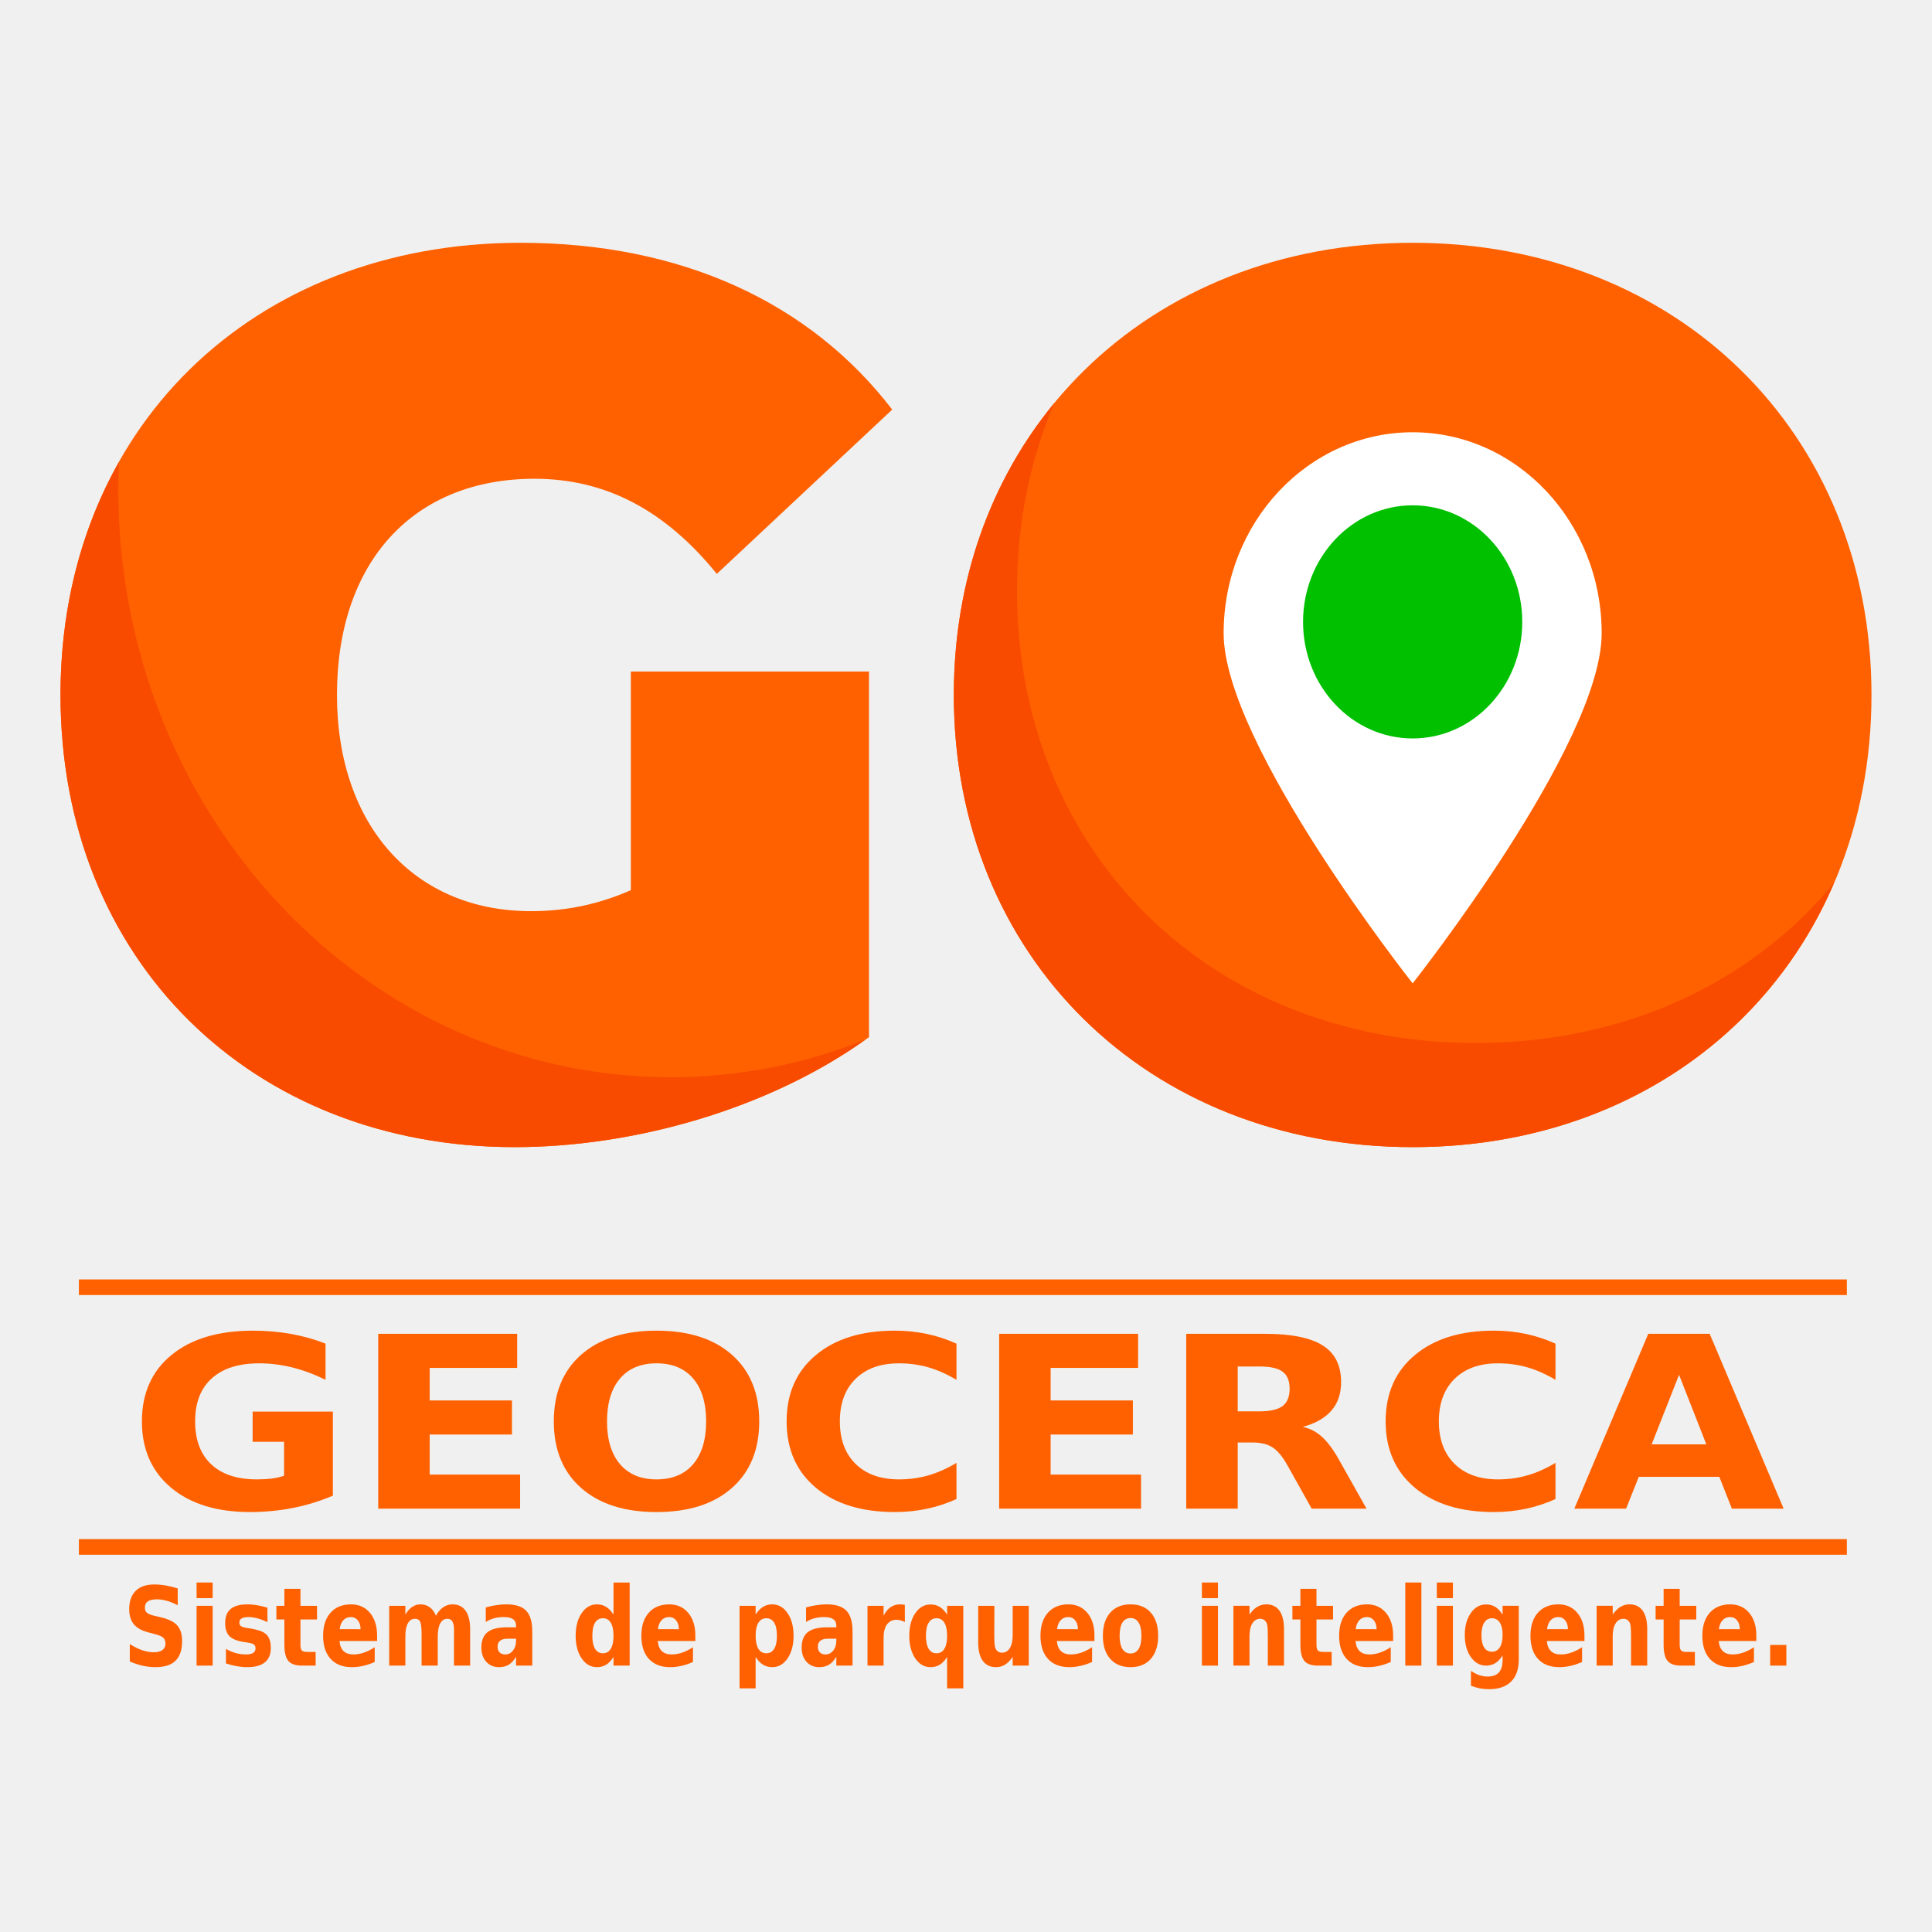
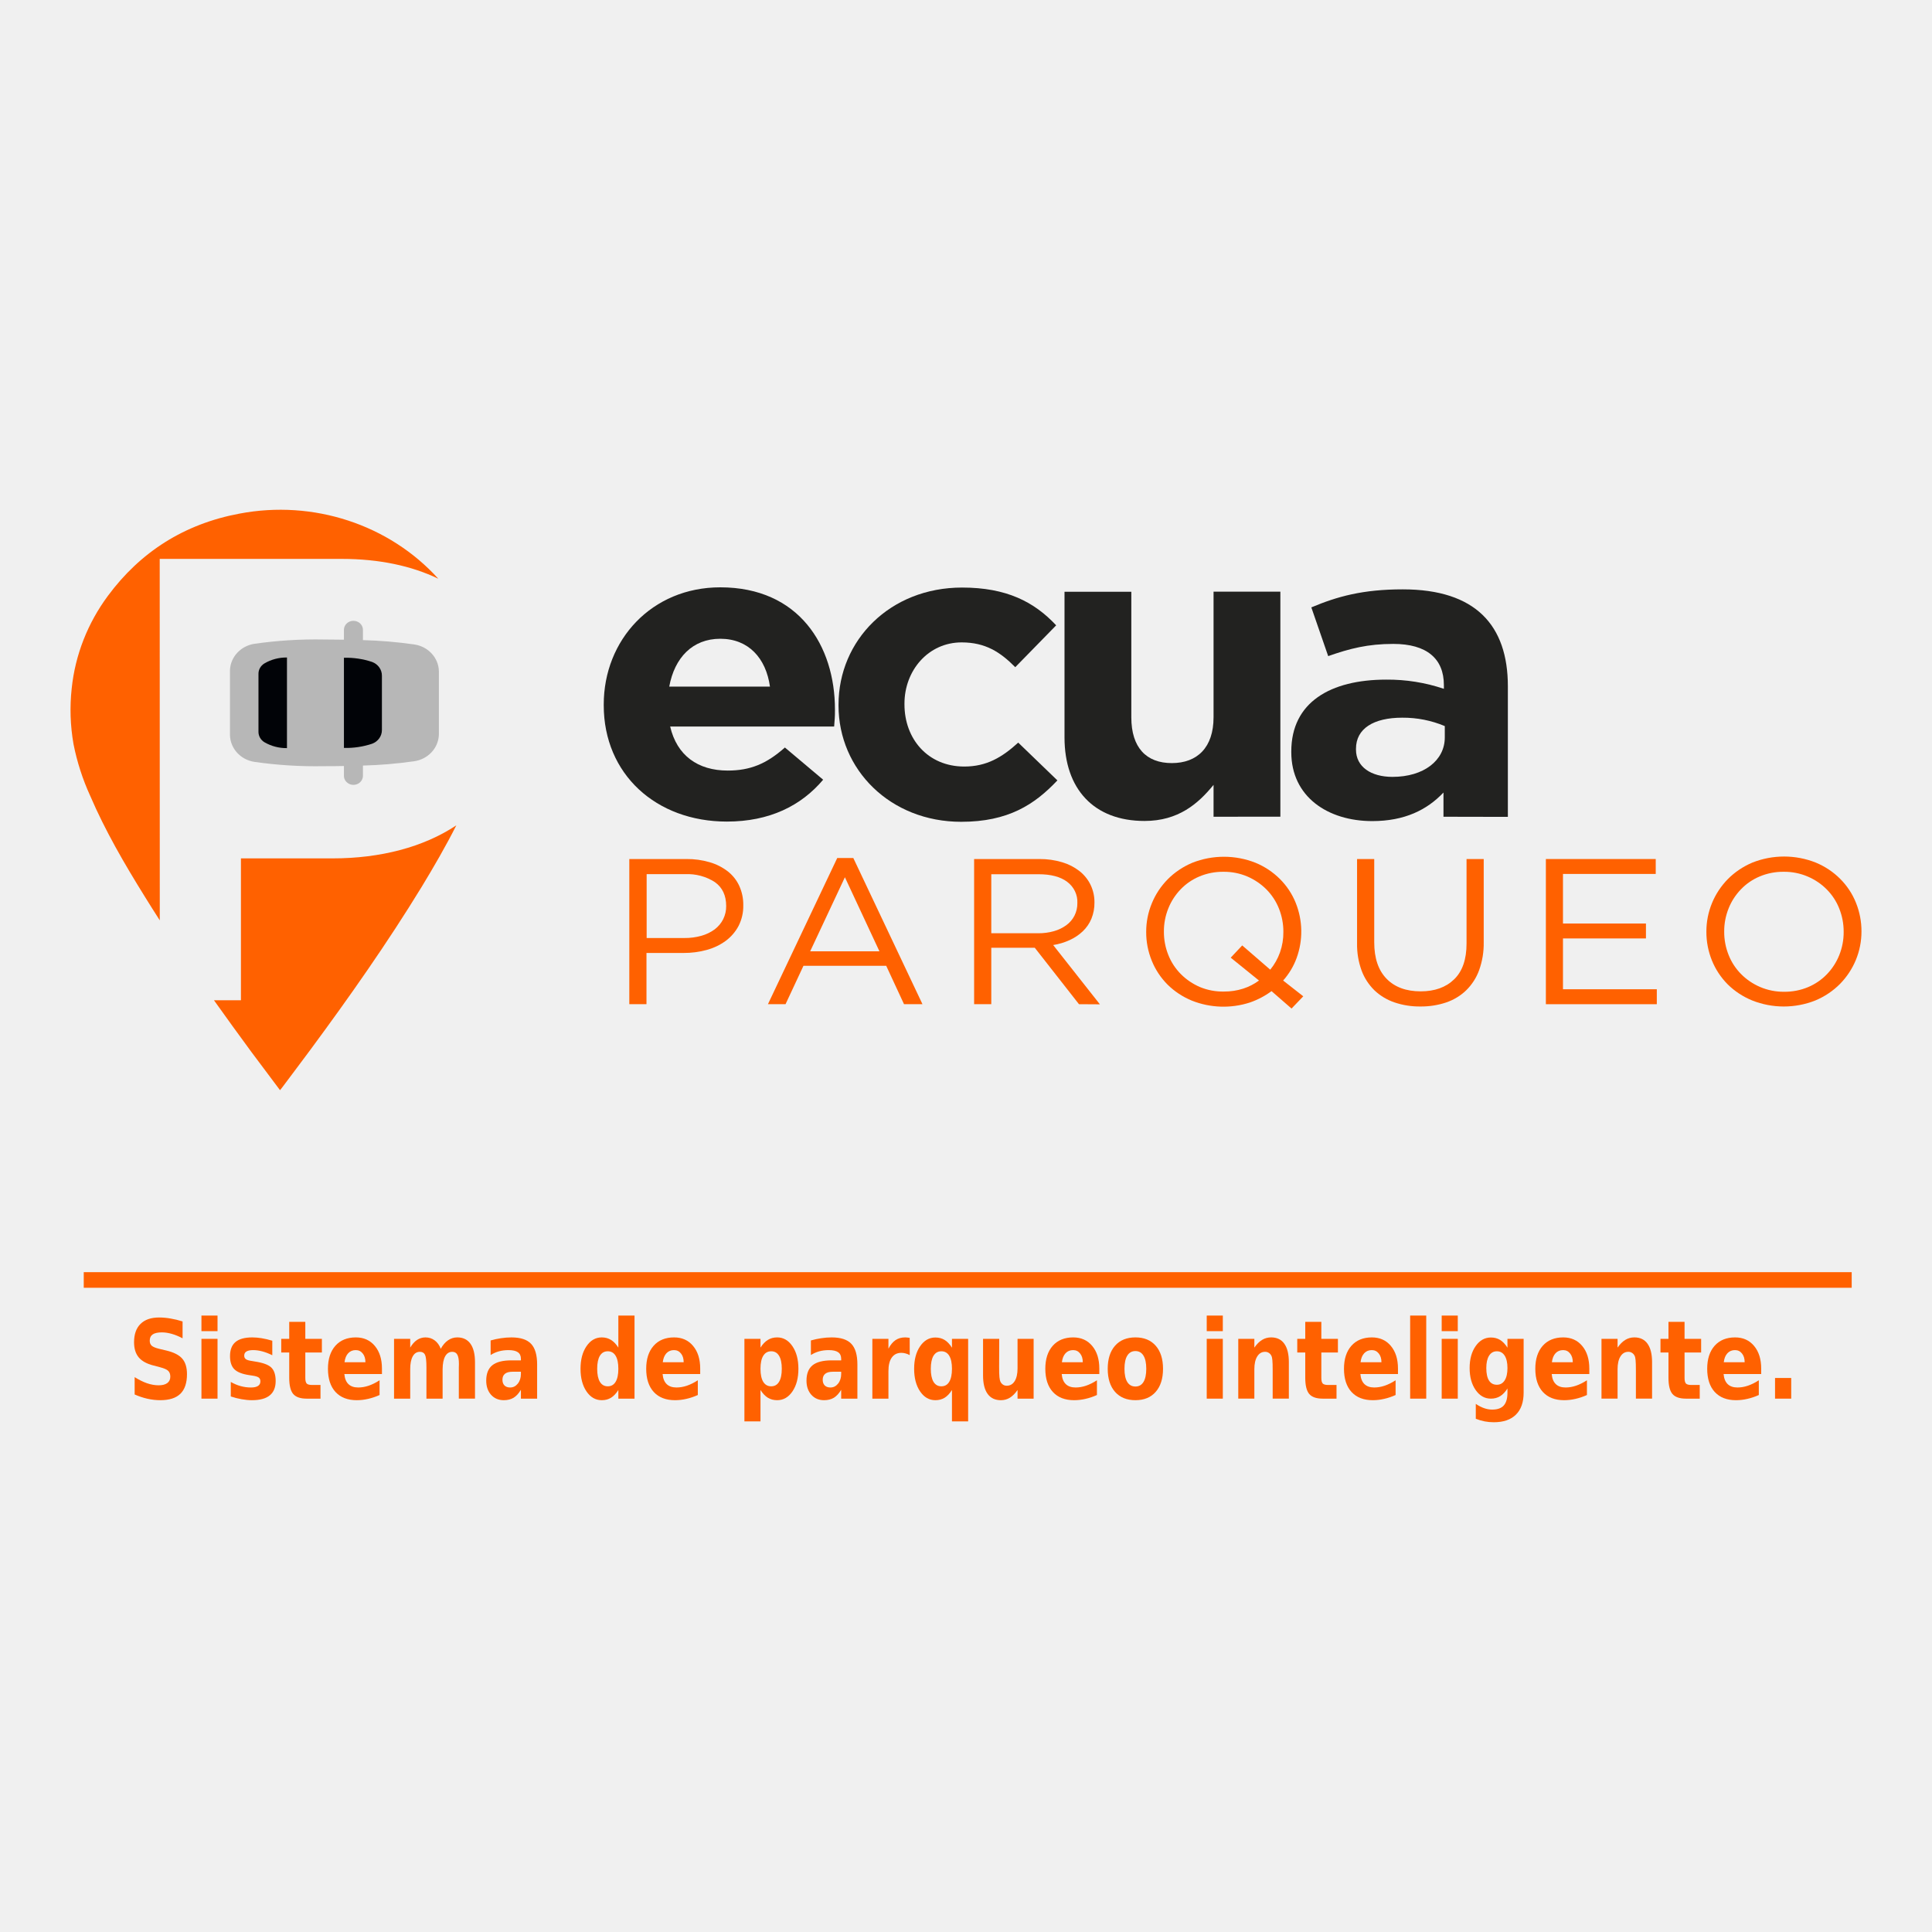
<svg xmlns="http://www.w3.org/2000/svg" version="1.1" id="svg1192" width="666.667" height="666.667" viewBox="0 0 666.667 666.667">
  <defs id="defs1196">
    <clipPath clipPathUnits="userSpaceOnUse" id="clipPath1222">
      <path d="M 0,500 H 500 V 0 H 0 Z" id="path1220" />
    </clipPath>
  </defs>
  <g id="g1200" transform="matrix(1.333333,0,0,-1.333333,0,666.6667)">
-     <g id="g6673">
-       <g id="g6541" transform="translate(2.094994,43.49435)">
-         <g aria-label="GEOCERCA" transform="scale(1.06863,-0.9357777)" id="text1367" style="font-weight:bold;font-size:66.33px;-inkscape-font-specification:'sans-serif, Bold';fill:#ff6100;stroke-width:0.379">
-           <path d="m 78.655,-74.195 q -4.664,2.267 -9.684,3.401 -5.02,1.134 -10.364,1.134 -12.081,0 -19.141,-6.737 -7.061,-6.769 -7.061,-18.331 0,-11.692 7.19,-18.396 7.19,-6.704 19.692,-6.704 4.826,0 9.231,0.907 4.437,0.907 8.356,2.688 v 10.008 q -4.048,-2.3 -8.065,-3.433 -3.984,-1.134 -8,-1.134 -7.449,0 -11.498,4.178 -4.016,4.146 -4.016,11.886 0,7.676 3.887,11.854 3.887,4.178 11.044,4.178 1.943,0 3.595,-0.227 1.684,-0.259 3.012,-0.777 v -9.392 h -7.611 V -97.45 h 19.433 z" id="path1923" />
-           <path d="m 89.635,-118.955 h 33.651 v 9.425 H 102.104 v 9.004 h 19.918 v 9.425 H 102.104 v 11.077 h 21.894 v 9.425 H 89.635 Z" id="path1925" />
-           <path d="m 157.034,-110.793 q -5.7,0 -8.842,4.21 -3.142,4.21 -3.142,11.854 0,7.611 3.142,11.822 3.142,4.21 8.842,4.21 5.733,0 8.874,-4.21 3.142,-4.21 3.142,-11.822 0,-7.644 -3.142,-11.854 -3.142,-4.21 -8.874,-4.21 z m 0,-9.036 q 11.66,0 18.267,6.672 6.607,6.672 6.607,18.429 0,11.724 -6.607,18.396 -6.607,6.672 -18.267,6.672 -11.627,0 -18.267,-6.672 -6.607,-6.672 -6.607,-18.396 0,-11.757 6.607,-18.429 6.639,-6.672 18.267,-6.672 z" id="path1927" />
-           <path d="m 229.679,-73.256 q -3.433,1.781 -7.158,2.688 -3.725,0.907 -7.773,0.907 -12.081,0 -19.141,-6.737 -7.061,-6.769 -7.061,-18.331 0,-11.595 7.061,-18.331 7.061,-6.769 19.141,-6.769 4.048,0 7.773,0.907 3.725,0.907 7.158,2.688 v 10.008 q -3.465,-2.364 -6.834,-3.465 -3.368,-1.101 -7.093,-1.101 -6.672,0 -10.494,4.275 -3.822,4.275 -3.822,11.789 0,7.482 3.822,11.757 3.822,4.275 10.494,4.275 3.725,0 7.093,-1.101 3.368,-1.101 6.834,-3.465 z" id="path1929" />
-           <path d="m 240.011,-118.955 h 33.651 v 9.425 H 252.48 v 9.004 h 19.918 v 9.425 H 252.48 v 11.077 h 21.894 v 9.425 h -34.363 z" id="path1931" />
-           <path d="m 303.038,-97.514 q 3.919,0 5.603,-1.457 1.717,-1.457 1.717,-4.793 0,-3.304 -1.717,-4.729 -1.684,-1.425 -5.603,-1.425 h -5.247 v 12.405 z m -5.247,8.615 v 18.299 h -12.469 v -48.355 h 19.044 q 9.554,0 13.992,3.206 4.47,3.206 4.47,10.137 0,4.793 -2.332,7.87 -2.3,3.077 -6.963,4.534 2.559,0.583 4.567,2.656 2.04,2.04 4.113,6.218 l 6.769,13.732 h -13.279 l -5.895,-12.016 q -1.781,-3.627 -3.627,-4.955 -1.814,-1.328 -4.858,-1.328 z" id="path1933" />
-           <path d="m 374.744,-73.256 q -3.433,1.781 -7.158,2.688 -3.725,0.907 -7.773,0.907 -12.081,0 -19.141,-6.737 -7.061,-6.769 -7.061,-18.331 0,-11.595 7.061,-18.331 7.061,-6.769 19.141,-6.769 4.048,0 7.773,0.907 3.725,0.907 7.158,2.688 v 10.008 q -3.465,-2.364 -6.834,-3.465 -3.368,-1.101 -7.093,-1.101 -6.672,0 -10.494,4.275 -3.822,4.275 -3.822,11.789 0,7.482 3.822,11.757 3.822,4.275 10.494,4.275 3.725,0 7.093,-1.101 3.368,-1.101 6.834,-3.465 z" id="path1935" />
-           <path d="m 414.419,-79.41 h -19.497 l -3.077,8.809 h -12.534 l 17.91,-48.355 h 14.866 l 17.91,48.355 h -12.534 z m -16.388,-8.971 h 13.247 l -6.607,-19.238 z" id="path1937" />
-         </g>
-         <g id="g1208" transform="matrix(1.373849,0,0,1.461133,18.32211,123.3678)">
-           <path d="M 0,0 H 333.038" style="fill:none;stroke:#ff6100;stroke-width:2.766;stroke-linecap:butt;stroke-linejoin:miter;stroke-miterlimit:10;stroke-dasharray:none;stroke-opacity:1" id="path1210" />
-         </g>
+     <g id="g6541" transform="translate(2.094994,43.49435)">
+       <g id="g1348" transform="translate(1.256583,69.08955)">
        <g id="g1212" transform="matrix(1.373849,0,0,1.461133,18.32211,56.16142)">
          <path d="M 0,0 H 333.038" style="fill:none;stroke:#ff6100;stroke-width:2.766;stroke-linecap:butt;stroke-linejoin:miter;stroke-miterlimit:10;stroke-dasharray:none;stroke-opacity:1" id="path1214" />
-         </g>
-         <g id="g1216" transform="matrix(1.373849,0,0,1.461133,-95.55721,-140.3672)">
-           <g id="g1218" clip-path="url(#clipPath1222)">
-             <g id="g1224" transform="translate(247.7051,285.4076)">
-               <path d="m 0,0 c 0,46.39 36.543,80.088 86.434,80.088 49.891,0 86.433,-33.698 86.433,-80.088 0,-46.391 -36.542,-80.089 -86.433,-80.089 C 36.543,-80.089 0,-46.391 0,0" style="fill:#ff6100;fill-opacity:1;fill-rule:nonzero;stroke:none" id="path1226" />
-             </g>
-             <g id="g1228" transform="translate(346.0401,223.765)">
-               <path d="m 0,0 c -49.892,0 -86.434,33.698 -86.434,80.089 0,12.082 2.499,23.293 7.047,33.282 -11.987,-13.664 -18.948,-31.487 -18.948,-51.728 0,-46.391 36.543,-80.089 86.434,-80.089 36.896,0 66.471,18.442 79.385,46.805 C 51.999,10.709 28.121,0 0,0" style="fill:#f84b00;fill-opacity:1;fill-rule:nonzero;stroke:none" id="path1230" />
-             </g>
-             <g id="g1232" transform="translate(369.7442,296.3314)">
-               <path d="m 0,0 c 0,-19.665 -35.605,-62.004 -35.605,-62.004 0,0 -35.606,42.339 -35.606,62.004 0,19.664 15.941,35.605 35.606,35.605 C -15.941,35.605 0,19.664 0,0" style="fill:#ffffff;fill-opacity:1;fill-rule:nonzero;stroke:none" id="path1234" />
-             </g>
-             <g id="g1236" transform="translate(354.7862,298.351)">
-               <path d="m 0,0 c 0,-11.403 -9.244,-20.647 -20.647,-20.647 -11.404,0 -20.648,9.244 -20.648,20.647 0,11.403 9.244,20.647 20.648,20.647 C -9.244,20.647 0,11.403 0,0" style="fill:#00c000;fill-opacity:1;fill-rule:nonzero;stroke:none" id="path1238" />
-             </g>
-             <g id="g1240" transform="translate(186.8682,289.5638)">
-               <path d="m 0,0 h 44.859 v -64.771 c -18.6,-12.69 -44.204,-19.474 -66.741,-19.474 -49.454,0 -85.558,33.043 -85.558,80.089 0,47.045 36.104,80.088 86.653,80.088 30.195,0 54.485,-10.503 70.022,-29.542 L 16.192,17.288 c -9.628,11.16 -20.788,16.848 -34.353,16.848 -22.758,0 -37.201,-14.66 -37.201,-38.292 0,-22.978 14.443,-38.293 36.544,-38.293 6.344,0 12.471,1.093 18.818,3.719 z" style="fill:#ff6100;fill-opacity:1;fill-rule:nonzero;stroke:none" id="path1242" />
-             </g>
-             <g id="g1244" transform="translate(194.4248,217.7005)">
-               <path d="m 0,0 c -57.497,0 -104.108,46.611 -104.108,104.108 0,1.628 0.048,3.246 0.123,4.856 -7.069,-11.781 -11.012,-25.751 -11.012,-41.257 0,-47.046 36.104,-80.089 85.559,-80.089 22.254,0 47.485,6.627 66.025,19.011 C 25.202,2.354 12.878,0 0,0" style="fill:#f84b00;fill-opacity:1;fill-rule:nonzero;stroke:none" id="path1246" />
-             </g>
-           </g>
        </g>
        <g aria-label="Sistema de parqueo inteligente. " transform="scale(0.9172694,-1.090192)" id="text6507" style="font-weight:bold;font-size:25.959px;-inkscape-font-specification:'sans-serif, Bold';fill:#ff6100;stroke-width:0.148">
          <path d="m 47.859,-41.671 v 4.005 q -1.559,-0.697 -3.042,-1.052 -1.483,-0.355 -2.801,-0.355 -1.749,0 -2.586,0.482 -0.837,0.482 -0.837,1.496 0,0.761 0.558,1.191 0.57,0.418 2.053,0.722 l 2.079,0.418 q 3.156,0.634 4.487,1.927 1.331,1.293 1.331,3.676 0,3.131 -1.863,4.664 -1.851,1.521 -5.666,1.521 -1.8,0 -3.612,-0.342 -1.813,-0.342 -3.625,-1.014 v -4.119 q 1.813,0.963 3.498,1.458 1.698,0.482 3.27,0.482 1.597,0 2.446,-0.532 0.849,-0.532 0.849,-1.521 0,-0.887 -0.583,-1.369 -0.57,-0.482 -2.294,-0.862 l -1.889,-0.418 q -2.839,-0.608 -4.157,-1.939 -1.306,-1.331 -1.306,-3.587 0,-2.827 1.825,-4.348 1.825,-1.521 5.248,-1.521 1.559,0 3.207,0.241 1.648,0.228 3.41,0.697 z" id="path6559" />
          <path d="m 53.182,-37.539 h 4.538 v 14.196 h -4.538 z m 0,-5.526 h 4.538 v 3.701 h -4.538 z" id="path6561" />
          <path d="m 73.171,-37.096 v 3.448 q -1.458,-0.608 -2.814,-0.913 -1.356,-0.304 -2.56,-0.304 -1.293,0 -1.927,0.33 -0.621,0.317 -0.621,0.989 0,0.545 0.469,0.837 0.482,0.292 1.711,0.431 l 0.799,0.114 q 3.486,0.444 4.69,1.458 1.204,1.014 1.204,3.181 0,2.269 -1.673,3.41 -1.673,1.141 -4.994,1.141 -1.407,0 -2.915,-0.228 -1.496,-0.215 -3.08,-0.659 v -3.448 q 1.356,0.659 2.776,0.989 1.432,0.33 2.903,0.33 1.331,0 2.003,-0.368 0.672,-0.368 0.672,-1.09 0,-0.608 -0.469,-0.9 -0.456,-0.304 -1.838,-0.469 l -0.799,-0.101 q -3.029,-0.38 -4.246,-1.407 -1.217,-1.027 -1.217,-3.118 0,-2.256 1.546,-3.346 1.546,-1.09 4.741,-1.09 1.255,0 2.636,0.19 1.382,0.19 3.004,0.596 z" id="path6563" />
          <path d="m 82.487,-41.57 v 4.031 h 4.677 v 3.245 h -4.677 v 6.021 q 0,0.989 0.393,1.344 0.393,0.342 1.559,0.342 h 2.332 v 3.245 h -3.891 q -2.687,0 -3.815,-1.115 -1.115,-1.128 -1.115,-3.815 v -6.021 h -2.256 v -3.245 h 2.256 v -4.031 z" id="path6565" />
          <path d="m 104.111,-30.479 v 1.293 H 93.502 q 0.165,1.597 1.153,2.396 0.989,0.799 2.763,0.799 1.432,0 2.928,-0.418 1.508,-0.431 3.093,-1.293 v 3.498 q -1.61,0.608 -3.22,0.913 -1.61,0.317 -3.22,0.317 -3.853,0 -5.995,-1.952 -2.129,-1.965 -2.129,-5.501 0,-3.473 2.091,-5.463 2.104,-1.99 5.78,-1.99 3.346,0 5.349,2.015 2.015,2.015 2.015,5.387 z m -4.664,-1.508 q 0,-1.293 -0.761,-2.079 -0.748,-0.799 -1.965,-0.799 -1.318,0 -2.142,0.748 -0.824,0.735 -1.027,2.129 z" id="path6567" />
          <path d="m 120.703,-35.182 q 0.862,-1.318 2.041,-2.003 1.191,-0.697 2.611,-0.697 2.446,0 3.727,1.508 1.28,1.508 1.28,4.386 v 8.644 h -4.563 v -7.402 q 0.013,-0.165 0.013,-0.342 0.013,-0.177 0.013,-0.507 0,-1.508 -0.444,-2.18 -0.444,-0.684 -1.432,-0.684 -1.293,0 -2.003,1.065 -0.697,1.065 -0.722,3.08 v 6.971 h -4.563 v -7.402 q 0,-2.358 -0.406,-3.029 -0.406,-0.684 -1.445,-0.684 -1.306,0 -2.015,1.077 -0.71,1.065 -0.71,3.055 v 6.984 h -4.563 v -14.196 h 4.563 v 2.079 q 0.837,-1.204 1.914,-1.813 1.09,-0.608 2.396,-0.608 1.47,0 2.598,0.71 1.128,0.71 1.711,1.99 z" id="path6569" />
          <path d="m 140.958,-29.731 q -1.42,0 -2.142,0.482 -0.71,0.482 -0.71,1.42 0,0.862 0.57,1.356 0.583,0.482 1.61,0.482 1.28,0 2.155,-0.913 0.875,-0.925 0.875,-2.307 v -0.52 z m 6.933,-1.711 v 8.099 h -4.576 v -2.104 q -0.913,1.293 -2.053,1.889 -1.141,0.583 -2.776,0.583 -2.205,0 -3.587,-1.28 -1.369,-1.293 -1.369,-3.346 0,-2.497 1.711,-3.663 1.724,-1.166 5.4,-1.166 h 2.674 v -0.355 q 0,-1.077 -0.849,-1.572 -0.849,-0.507 -2.649,-0.507 -1.458,0 -2.712,0.292 -1.255,0.292 -2.332,0.875 v -3.46 q 1.458,-0.355 2.928,-0.532 1.47,-0.19 2.941,-0.19 3.841,0 5.539,1.521 1.711,1.508 1.711,4.918 z" id="path6571" />
          <path d="m 170.808,-35.461 v -7.605 h 4.563 v 19.723 h -4.563 v -2.053 q -0.938,1.255 -2.066,1.838 -1.128,0.583 -2.611,0.583 -2.624,0 -4.31,-2.079 -1.686,-2.091 -1.686,-5.374 0,-3.283 1.686,-5.362 1.686,-2.091 4.31,-2.091 1.47,0 2.598,0.596 1.141,0.583 2.079,1.825 z m -2.991,9.19 q 1.458,0 2.218,-1.065 0.773,-1.065 0.773,-3.093 0,-2.028 -0.773,-3.093 -0.761,-1.065 -2.218,-1.065 -1.445,0 -2.218,1.065 -0.761,1.065 -0.761,3.093 0,2.028 0.761,3.093 0.773,1.065 2.218,1.065 z" id="path6573" />
          <path d="m 193.902,-30.479 v 1.293 h -10.609 q 0.165,1.597 1.153,2.396 0.989,0.799 2.763,0.799 1.432,0 2.928,-0.418 1.508,-0.431 3.093,-1.293 v 3.498 q -1.61,0.608 -3.22,0.913 -1.61,0.317 -3.22,0.317 -3.853,0 -5.995,-1.952 -2.129,-1.965 -2.129,-5.501 0,-3.473 2.091,-5.463 2.104,-1.99 5.78,-1.99 3.346,0 5.349,2.015 2.015,2.015 2.015,5.387 z m -4.664,-1.508 q 0,-1.293 -0.761,-2.079 -0.748,-0.799 -1.965,-0.799 -1.318,0 -2.142,0.748 -0.824,0.735 -1.027,2.129 z" id="path6575" />
          <path d="m 210.912,-25.396 v 7.453 h -4.538 v -19.596 h 4.538 v 2.079 q 0.938,-1.242 2.079,-1.825 1.141,-0.596 2.624,-0.596 2.624,0 4.31,2.091 1.686,2.079 1.686,5.362 0,3.283 -1.686,5.374 -1.686,2.079 -4.31,2.079 -1.483,0 -2.624,-0.583 -1.141,-0.596 -2.079,-1.838 z m 3.017,-9.19 q -1.458,0 -2.244,1.077 -0.773,1.065 -0.773,3.08 0,2.015 0.773,3.093 0.786,1.065 2.244,1.065 1.458,0 2.218,-1.065 0.773,-1.065 0.773,-3.093 0,-2.028 -0.773,-3.093 -0.761,-1.065 -2.218,-1.065 z" id="path6577" />
          <path d="m 231.319,-29.731 q -1.42,0 -2.142,0.482 -0.71,0.482 -0.71,1.42 0,0.862 0.57,1.356 0.583,0.482 1.61,0.482 1.28,0 2.155,-0.913 0.875,-0.925 0.875,-2.307 v -0.52 z m 6.933,-1.711 v 8.099 h -4.576 v -2.104 q -0.913,1.293 -2.053,1.889 -1.141,0.583 -2.776,0.583 -2.205,0 -3.587,-1.28 -1.369,-1.293 -1.369,-3.346 0,-2.497 1.711,-3.663 1.724,-1.166 5.4,-1.166 h 2.674 v -0.355 q 0,-1.077 -0.849,-1.572 -0.849,-0.507 -2.649,-0.507 -1.458,0 -2.712,0.292 -1.255,0.292 -2.332,0.875 v -3.46 q 1.458,-0.355 2.928,-0.532 1.47,-0.19 2.941,-0.19 3.841,0 5.539,1.521 1.711,1.508 1.711,4.918 z" id="path6579" />
          <path d="m 253.019,-33.673 q -0.596,-0.279 -1.191,-0.406 -0.583,-0.139 -1.179,-0.139 -1.749,0 -2.7,1.128 -0.938,1.115 -0.938,3.207 v 6.54 h -4.538 v -14.196 h 4.538 v 2.332 q 0.875,-1.394 2.003,-2.028 1.141,-0.646 2.725,-0.646 0.228,0 0.494,0.025 0.266,0.013 0.773,0.076 z" id="path6581" />
          <path d="m 261.943,-34.586 q -1.445,0 -2.218,1.065 -0.761,1.065 -0.761,3.093 0,2.028 0.761,3.093 0.773,1.065 2.218,1.065 1.458,0 2.218,-1.065 0.773,-1.065 0.773,-3.093 0,-2.028 -0.773,-3.093 -0.761,-1.065 -2.218,-1.065 z m 2.991,9.19 q -0.938,1.255 -2.066,1.838 -1.128,0.583 -2.611,0.583 -2.624,0 -4.31,-2.079 -1.686,-2.091 -1.686,-5.374 0,-3.283 1.686,-5.349 1.686,-2.079 4.31,-2.079 1.483,0 2.611,0.583 1.128,0.583 2.066,1.838 v -2.104 h 4.563 v 19.596 h -4.563 z" id="path6583" />
          <path d="m 273.705,-28.869 v -8.67 h 4.563 v 1.42 q 0,1.153 -0.013,2.903 -0.013,1.737 -0.013,2.32 0,1.711 0.089,2.472 0.089,0.748 0.304,1.09 0.279,0.444 0.722,0.684 0.456,0.241 1.039,0.241 1.42,0 2.231,-1.09 0.811,-1.09 0.811,-3.029 v -7.009 h 4.538 v 14.196 h -4.538 v -2.053 q -1.027,1.242 -2.18,1.838 -1.141,0.583 -2.522,0.583 -2.459,0 -3.752,-1.508 -1.28,-1.508 -1.28,-4.386 z" id="path6585" />
          <path d="m 306.509,-30.479 v 1.293 h -10.609 q 0.165,1.597 1.153,2.396 0.989,0.799 2.763,0.799 1.432,0 2.928,-0.418 1.508,-0.431 3.093,-1.293 v 3.498 q -1.61,0.608 -3.22,0.913 -1.61,0.317 -3.22,0.317 -3.853,0 -5.995,-1.952 -2.129,-1.965 -2.129,-5.501 0,-3.473 2.091,-5.463 2.104,-1.99 5.78,-1.99 3.346,0 5.349,2.015 2.015,2.015 2.015,5.387 z m -4.664,-1.508 q 0,-1.293 -0.761,-2.079 -0.748,-0.799 -1.965,-0.799 -1.318,0 -2.142,0.748 -0.824,0.735 -1.027,2.129 z" id="path6587" />
          <path d="m 316.7,-34.637 q -1.508,0 -2.307,1.09 -0.786,1.077 -0.786,3.118 0,2.041 0.786,3.131 0.799,1.077 2.307,1.077 1.483,0 2.269,-1.077 0.786,-1.09 0.786,-3.131 0,-2.041 -0.786,-3.118 -0.786,-1.09 -2.269,-1.09 z m 0,-3.245 q 3.663,0 5.717,1.977 2.066,1.977 2.066,5.476 0,3.498 -2.066,5.476 -2.053,1.977 -5.717,1.977 -3.676,0 -5.755,-1.977 -2.066,-1.977 -2.066,-5.476 0,-3.498 2.066,-5.476 2.079,-1.977 5.755,-1.977 z" id="path6589" />
          <path d="m 336.815,-37.539 h 4.538 v 14.196 h -4.538 z m 0,-5.526 h 4.538 v 3.701 h -4.538 z" id="path6591" />
          <path d="m 359.985,-31.988 v 8.644 h -4.563 v -1.407 -5.21 q 0,-1.838 -0.089,-2.535 -0.076,-0.697 -0.279,-1.027 -0.266,-0.444 -0.722,-0.684 -0.456,-0.254 -1.039,-0.254 -1.42,0 -2.231,1.103 -0.811,1.09 -0.811,3.029 v 6.984 h -4.538 v -14.196 h 4.538 v 2.079 q 1.027,-1.242 2.18,-1.825 1.153,-0.596 2.548,-0.596 2.459,0 3.727,1.508 1.28,1.508 1.28,4.386 z" id="path6593" />
          <path d="m 369.15,-41.57 v 4.031 h 4.677 v 3.245 h -4.677 v 6.021 q 0,0.989 0.393,1.344 0.393,0.342 1.559,0.342 h 2.332 v 3.245 h -3.891 q -2.687,0 -3.815,-1.115 -1.115,-1.128 -1.115,-3.815 v -6.021 h -2.256 v -3.245 h 2.256 v -4.031 z" id="path6595" />
          <path d="m 390.773,-30.479 v 1.293 h -10.609 q 0.165,1.597 1.153,2.396 0.989,0.799 2.763,0.799 1.432,0 2.928,-0.418 1.508,-0.431 3.093,-1.293 v 3.498 q -1.61,0.608 -3.22,0.913 -1.61,0.317 -3.22,0.317 -3.853,0 -5.995,-1.952 -2.129,-1.965 -2.129,-5.501 0,-3.473 2.091,-5.463 2.104,-1.99 5.78,-1.99 3.346,0 5.349,2.015 2.015,2.015 2.015,5.387 z m -4.664,-1.508 q 0,-1.293 -0.761,-2.079 -0.748,-0.799 -1.965,-0.799 -1.318,0 -2.142,0.748 -0.824,0.735 -1.027,2.129 z" id="path6597" />
          <path d="m 394.208,-43.066 h 4.538 v 19.723 h -4.538 z" id="path6599" />
          <path d="m 403.106,-37.539 h 4.538 v 14.196 h -4.538 z m 0,-5.526 h 4.538 v 3.701 h -4.538 z" id="path6601" />
          <path d="m 421.663,-25.751 q -0.938,1.242 -2.066,1.825 -1.128,0.583 -2.611,0.583 -2.598,0 -4.297,-2.041 -1.698,-2.053 -1.698,-5.222 0,-3.181 1.698,-5.21 1.698,-2.041 4.297,-2.041 1.483,0 2.611,0.583 1.128,0.583 2.066,1.838 v -2.104 h 4.563 v 12.764 q 0,3.422 -2.167,5.222 -2.155,1.813 -6.262,1.813 -1.331,0 -2.573,-0.203 -1.242,-0.203 -2.497,-0.621 v -3.536 q 1.191,0.684 2.332,1.014 1.141,0.342 2.294,0.342 2.231,0 3.27,-0.976 1.039,-0.976 1.039,-3.055 z m -2.991,-8.835 q -1.407,0 -2.193,1.039 -0.786,1.039 -0.786,2.941 0,1.952 0.761,2.966 0.761,1.001 2.218,1.001 1.42,0 2.205,-1.039 0.786,-1.039 0.786,-2.928 0,-1.901 -0.786,-2.941 -0.786,-1.039 -2.205,-1.039 z" id="path6603" />
          <path d="m 444.757,-30.479 v 1.293 h -10.609 q 0.165,1.597 1.153,2.396 0.989,0.799 2.763,0.799 1.432,0 2.928,-0.418 1.508,-0.431 3.093,-1.293 v 3.498 q -1.61,0.608 -3.22,0.913 -1.61,0.317 -3.22,0.317 -3.853,0 -5.995,-1.952 -2.129,-1.965 -2.129,-5.501 0,-3.473 2.091,-5.463 2.104,-1.99 5.78,-1.99 3.346,0 5.349,2.015 2.015,2.015 2.015,5.387 z m -4.664,-1.508 q 0,-1.293 -0.761,-2.079 -0.748,-0.799 -1.965,-0.799 -1.318,0 -2.142,0.748 -0.824,0.735 -1.027,2.129 z" id="path6605" />
          <path d="m 462.464,-31.988 v 8.644 h -4.563 v -1.407 -5.21 q 0,-1.838 -0.089,-2.535 -0.076,-0.697 -0.279,-1.027 -0.266,-0.444 -0.722,-0.684 -0.456,-0.254 -1.039,-0.254 -1.42,0 -2.231,1.103 -0.811,1.09 -0.811,3.029 v 6.984 h -4.538 v -14.196 h 4.538 v 2.079 q 1.027,-1.242 2.18,-1.825 1.153,-0.596 2.548,-0.596 2.459,0 3.727,1.508 1.28,1.508 1.28,4.386 z" id="path6607" />
          <path d="m 471.628,-41.57 v 4.031 h 4.677 v 3.245 h -4.677 v 6.021 q 0,0.989 0.393,1.344 0.393,0.342 1.559,0.342 h 2.332 v 3.245 h -3.891 q -2.687,0 -3.815,-1.115 -1.115,-1.128 -1.115,-3.815 v -6.021 h -2.256 v -3.245 h 2.256 v -4.031 z" id="path6609" />
          <path d="m 493.252,-30.479 v 1.293 h -10.609 q 0.165,1.597 1.153,2.396 0.989,0.799 2.763,0.799 1.432,0 2.928,-0.418 1.508,-0.431 3.093,-1.293 v 3.498 q -1.61,0.608 -3.22,0.913 -1.61,0.317 -3.22,0.317 -3.853,0 -5.995,-1.952 -2.129,-1.965 -2.129,-5.501 0,-3.473 2.091,-5.463 2.104,-1.99 5.78,-1.99 3.346,0 5.349,2.015 2.015,2.015 2.015,5.387 z m -4.664,-1.508 q 0,-1.293 -0.761,-2.079 -0.748,-0.799 -1.965,-0.799 -1.318,0 -2.142,0.748 -0.824,0.735 -1.027,2.129 z" id="path6611" />
          <path d="m 497.156,-28.248 h 4.563 v 4.905 h -4.563 z" id="path6613" />
        </g>
+         <g id="g621" transform="matrix(0.8728856,0,0,-0.8334135,14.90278,255.4761)">
+           <path class="cls-1" d="m 86.45,63.45 h 54 c 11.09,0 20.73,2.18 28.6,6.16 A 61.9,61.9 0 0 0 110.1,49.39 C 93.71,52.59 80.72,61.3 71.1,74.91 A 60,60 0 0 0 60.36,103.63 64.05,64.05 0 0 0 60.9,121 75,75 0 0 0 65.83,137 C 70.3,147.9 76,158.16 82,168.27 q 2.2,3.73 4.47,7.42 z" transform="translate(-60.01,-48.21)" id="path6" style="fill:#ff6100;fill-opacity:1" />
+           <path class="cls-1" d="m 137.75,156.45 h -27.22 v 44.05 h -8 q 5.44,8 11.06,16 c 2.8,3.94 5.62,7.87 8.53,11.93 l 0.63,-0.83 c 2.79,-3.91 5.61,-7.81 8.38,-11.73 11.61,-16.46 22.83,-33.17 33,-50.6 3.63,-6.26 7.12,-12.58 10.27,-19.09 -9.77,6.82 -22.61,10.27 -36.65,10.27 z" transform="translate(-60.01,-48.21)" id="path8" style="fill:#ff6100;fill-opacity:1" />
+           <path class="cls-2" d="m 286.41,115.5 h -48.62 c 2,9 8.21,13.68 17.07,13.68 6.65,0 11.48,-2.08 16.95,-7.16 l 11.34,10 c -6.52,8.09 -15.9,13 -28.55,13 -21,0 -36.5,-14.73 -36.5,-36.11 v -0.26 c 0,-20 14.21,-36.37 34.55,-36.37 23.33,0 34,18.12 34,37.93 v 0.26 c 0.02,2.03 -0.11,3.2 -0.24,5.03 z M 252.65,88.25 c -8.22,0 -13.56,5.87 -15.13,14.86 h 29.86 C 266.2,94.25 261,88.25 252.65,88.25 Z" transform="translate(-60.01,-48.21)" id="path10" style="fill:#222220" />
+           <path class="cls-2" d="m 324.08,145.09 c -21,0 -36.37,-16.17 -36.37,-36.11 v -0.26 c 0,-20 15.25,-36.37 36.63,-36.37 13.16,0 21.38,4.43 27.9,11.73 l -12.13,13 c -4.43,-4.7 -8.86,-7.7 -15.9,-7.7 -9.91,0 -16.95,8.74 -16.95,19 v 0.26 c 0,10.69 6.91,19.29 17.73,19.29 6.65,0 11.21,-2.87 16,-7.43 l 11.61,11.73 c -6.75,7.51 -14.6,12.86 -28.52,12.86 z" transform="translate(-60.01,-48.21)" id="path12" style="fill:#222220" />
+           <path class="cls-2" d="m 398.9,143.52 v -9.9 c -4.57,5.86 -10.43,11.21 -20.47,11.21 -15,0 -23.72,-9.91 -23.72,-25.94 V 73.65 h 19.81 v 39 c 0,9.39 4.43,14.21 12,14.21 7.57,0 12.38,-4.86 12.38,-14.23 v -39 h 19.81 v 69.87 z" transform="translate(-60.01,-48.21)" id="path14" style="fill:#222220" />
+           <path class="cls-2" d="M 467.07,143.52 V 136 c -4.83,5.35 -11.47,8.87 -21.12,8.87 -13.17,0 -24,-7.56 -24,-21.38 v -0.26 c 0,-15.25 11.6,-22.29 28.16,-22.29 a 49.82,49.82 0 0 1 17.08,2.86 v -1.17 c 0,-8.21 -5.09,-12.78 -15,-12.78 -7.56,0 -12.91,1.44 -19.3,3.79 l -5,-15.13 c 7.69,-3.39 15.25,-5.6 27.11,-5.6 21.64,0 31.16,11.21 31.16,30.11 v 40.54 z m 0.39,-28.15 a 30.62,30.62 0 0 0 -12.64,-2.61 c -8.48,0 -13.69,3.39 -13.69,9.65 v 0.26 c 0,5.34 4.43,8.47 10.82,8.47 9.25,0 15.51,-5.08 15.51,-12.25 z" transform="translate(-60.01,-48.21)" id="path16" style="fill:#222220" />
+           <path class="cls-3" d="m 258.06,177.45 a 13.71,13.71 0 0 1 -3.83,4.64 16.94,16.94 0 0 1 -5.64,2.8 24.48,24.48 0 0 1 -6.82,0.93 h -11 v 15.91 h -5.09 v -45.08 h 16.92 a 22.57,22.57 0 0 1 6.93,1 15.82,15.82 0 0 1 5.34,2.83 12.16,12.16 0 0 1 3.41,4.51 14.54,14.54 0 0 1 1.19,6 14,14 0 0 1 -1.41,6.46 z m -7,-13.62 a 14.4,14.4 0 0 0 -8.81,-2.48 h -11.43 v 19.83 H 242 a 17.21,17.21 0 0 0 5.07,-0.7 11.94,11.94 0 0 0 3.94,-2 9,9 0 0 0 2.51,-3.16 9.26,9.26 0 0 0 0.88,-4.09 q -0.01,-4.92 -3.34,-7.4 z" transform="translate(-60.01,-48.21)" id="path18" style="fill:#ff6100;fill-opacity:1" />
+           <path class="cls-3" d="m 312.6,201.73 h -5.47 l -5.28,-11.92 H 277.31 L 272,201.73 h -5.22 l 20.55,-45.4 h 4.76 z m -23,-39.42 -10.3,23 h 20.54 z" transform="translate(-60.01,-48.21)" id="path20" style="fill:#ff6100;fill-opacity:1" />
+           <path class="cls-3" d="M 359,201.73 345.9,184.21 H 333 v 17.52 h -5.09 v -45.08 h 19.39 a 21.94,21.94 0 0 1 6.72,1 15.2,15.2 0 0 1 5.12,2.74 12.11,12.11 0 0 1 3.29,4.26 12.87,12.87 0 0 1 1.16,5.5 13.39,13.39 0 0 1 -0.91,5.06 11.52,11.52 0 0 1 -2.54,3.87 14.22,14.22 0 0 1 -3.9,2.74 18,18 0 0 1 -4.89,1.54 l 13.85,18.41 z m -3.49,-38 q -3,-2.36 -8.52,-2.36 H 333 v 18.33 h 13.9 a 16,16 0 0 0 4.65,-0.64 11.36,11.36 0 0 0 3.68,-1.85 8.32,8.32 0 0 0 2.42,-2.94 8.68,8.68 0 0 0 0.87,-3.94 7.89,7.89 0 0 0 -3.04,-6.62 z" transform="translate(-60.01,-48.21)" id="path22" style="fill:#ff6100;fill-opacity:1" />
+           <path class="cls-3" d="m 425.5,199.28 -3.48,3.8 -5.93,-5.41 a 23.58,23.58 0 0 1 -6.44,3.54 24.3,24.3 0 0 1 -17.16,-0.58 22.24,22.24 0 0 1 -7.24,-5 22.46,22.46 0 0 1 -4.67,-7.41 24.24,24.24 0 0 1 -1.65,-8.92 23.89,23.89 0 0 1 1.68,-8.92 23.22,23.22 0 0 1 4.7,-7.44 22.53,22.53 0 0 1 7.28,-5.12 24.43,24.43 0 0 1 18.77,0 22.24,22.24 0 0 1 11.91,12.46 25,25 0 0 1 0.26,17.1 21.85,21.85 0 0 1 -4,7 z m -21.51,-12 3.41,-3.8 8.31,7.53 a 18.16,18.16 0 0 0 2.89,-5.37 19.35,19.35 0 0 0 1,-6.35 20.05,20.05 0 0 0 -1.32,-7.28 17.83,17.83 0 0 0 -3.7,-5.92 18.11,18.11 0 0 0 -5.63,-4 16.94,16.94 0 0 0 -7.12,-1.48 17.23,17.23 0 0 0 -7.12,1.45 16.63,16.63 0 0 0 -5.57,4 18.49,18.49 0 0 0 -3.64,5.89 19.72,19.72 0 0 0 -1.32,7.24 20,20 0 0 0 1.32,7.28 17.75,17.75 0 0 0 3.71,5.92 18,18 0 0 0 5.63,4 16.94,16.94 0 0 0 7.16,1.41 17.46,17.46 0 0 0 5.67,-0.9 15.84,15.84 0 0 0 4.7,-2.52 z" transform="translate(-60.01,-48.21)" id="path24" style="fill:#ff6100;fill-opacity:1" />
+           <path class="cls-3" d="m 479,182.47 a 25.45,25.45 0 0 1 -1.36,8.69 16.87,16.87 0 0 1 -3.83,6.25 15.8,15.8 0 0 1 -5.92,3.77 22.33,22.33 0 0 1 -7.7,1.26 22.09,22.09 0 0 1 -7.63,-1.26 16.13,16.13 0 0 1 -5.93,-3.73 16.86,16.86 0 0 1 -3.83,-6.15 24.42,24.42 0 0 1 -1.35,-8.44 v -26.21 h 5.09 v 25.89 q 0,7.34 3.64,11.27 3.64,3.93 10.14,3.93 6.24,0 9.92,-3.74 3.68,-3.74 3.67,-11.14 V 156.65 H 479 Z" transform="translate(-60.01,-48.21)" id="path26" style="fill:#ff6100;fill-opacity:1" />
+           <path class="cls-3" d="m 530,161.28 h -27.5 v 15.4 h 24.6 v 4.63 h -24.6 v 15.78 h 27.82 v 4.64 H 497.43 V 156.65 H 530 Z" transform="translate(-60.01,-48.21)" id="path28" style="fill:#ff6100;fill-opacity:1" />
+           <path class="cls-3" d="m 589.33,188 a 23.57,23.57 0 0 1 -4.7,7.44 22.49,22.49 0 0 1 -7.28,5.12 24.31,24.31 0 0 1 -18.77,0 22.28,22.28 0 0 1 -7.25,-5 22.63,22.63 0 0 1 -4.67,-7.41 24.44,24.44 0 0 1 -1.64,-8.92 24.09,24.09 0 0 1 1.67,-8.92 23.57,23.57 0 0 1 4.7,-7.44 22.64,22.64 0 0 1 7.28,-5.12 24.43,24.43 0 0 1 18.77,0 22.22,22.22 0 0 1 11.92,12.46 24.52,24.52 0 0 1 1.64,8.92 24,24 0 0 1 -1.67,8.87 z m -4.93,-16 a 17.63,17.63 0 0 0 -9.34,-9.91 16.92,16.92 0 0 0 -7.11,-1.48 17.23,17.23 0 0 0 -7.12,1.45 16.53,16.53 0 0 0 -5.57,4 18.32,18.32 0 0 0 -3.64,5.89 19.72,19.72 0 0 0 -1.32,7.24 20,20 0 0 0 1.32,7.28 17.69,17.69 0 0 0 9.34,9.92 16.92,16.92 0 0 0 7.11,1.48 17.23,17.23 0 0 0 7.12,-1.45 16.81,16.81 0 0 0 5.57,-4 18.54,18.54 0 0 0 3.64,-5.89 19.78,19.78 0 0 0 1.32,-7.25 20.05,20.05 0 0 0 -1.32,-7.28 z" transform="translate(-60.01,-48.21)" id="path30" style="fill:#ff6100;fill-opacity:1" />
+           <path class="cls-4" d="M 161.79,90 A 125.73,125.73 0 0 0 146.7,88.67 v -3 a 2.82,2.82 0 1 0 -5.63,0 v 2.87 c -1.92,0 -3.88,-0.06 -5.94,-0.06 a 122.67,122.67 0 0 0 -20.56,1.33 8.61,8.61 0 0 0 -7.29,8.19 v 20.22 a 8.61,8.61 0 0 0 7.29,8.27 122.67,122.67 0 0 0 20.56,1.33 c 2.06,0 4,0 5.94,-0.06 v 2.87 a 2.82,2.82 0 1 0 5.63,0 v -3 a 126.13,126.13 0 0 0 15.09,-1.33 8.61,8.61 0 0 0 7.43,-8.31 V 98.28 A 8.59,8.59 0 0 0 161.79,90" transform="translate(-60.01,-48.21)" id="path32" style="fill:#b7b7b7" />
+           <path class="cls-5" d="m 124.18,122.21 a 12.49,12.49 0 0 1 -6.67,-1.82 3.82,3.82 0 0 1 -1.78,-3.25 v -18 a 3.79,3.79 0 0 1 1.78,-3.24 12.39,12.39 0 0 1 6.67,-1.83 z" transform="translate(-60.01,-48.21)" id="path34" style="fill:#010307" />
+           <path class="cls-5" d="m 149.42,120.85 a 23.39,23.39 0 0 1 -8.35,1.3 v -28 a 23.39,23.39 0 0 1 8.35,1.3 4.54,4.54 0 0 1 2.91,4.25 v 16.9 a 4.54,4.54 0 0 1 -2.91,4.25" transform="translate(-60.01,-48.21)" id="path36" style="fill:#010307" />
+         </g>
      </g>
    </g>
  </g>
</svg>
